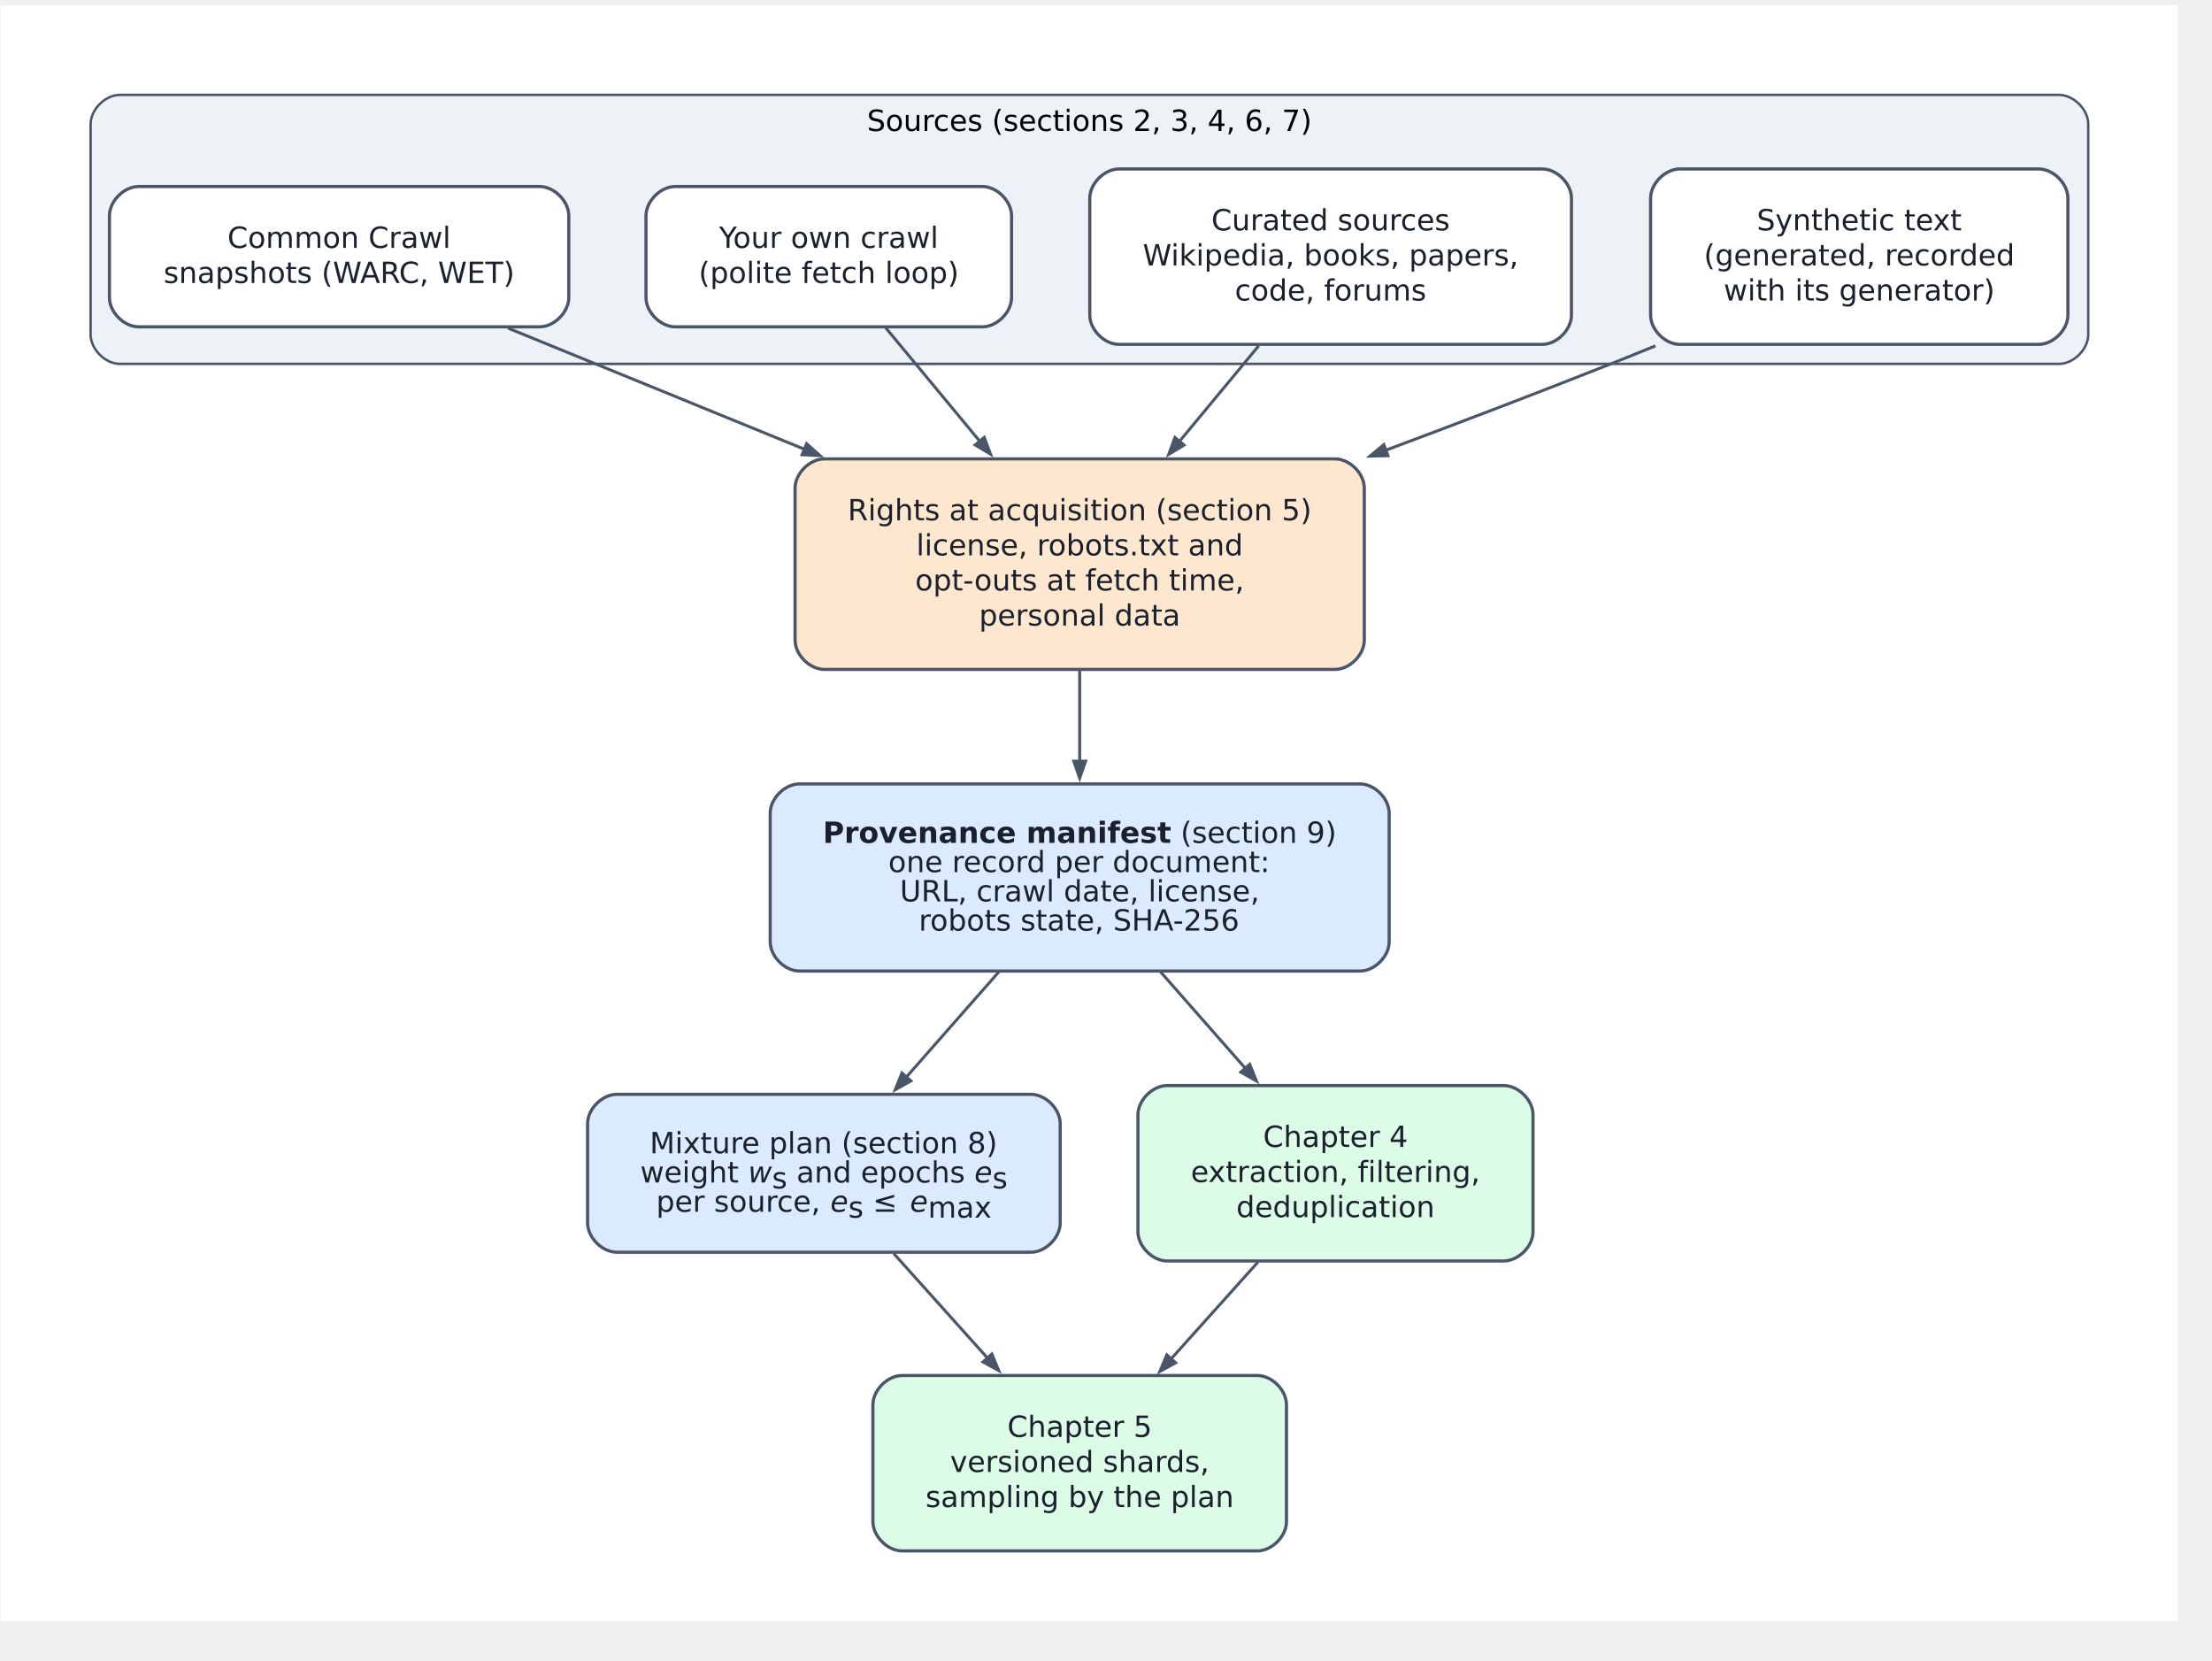
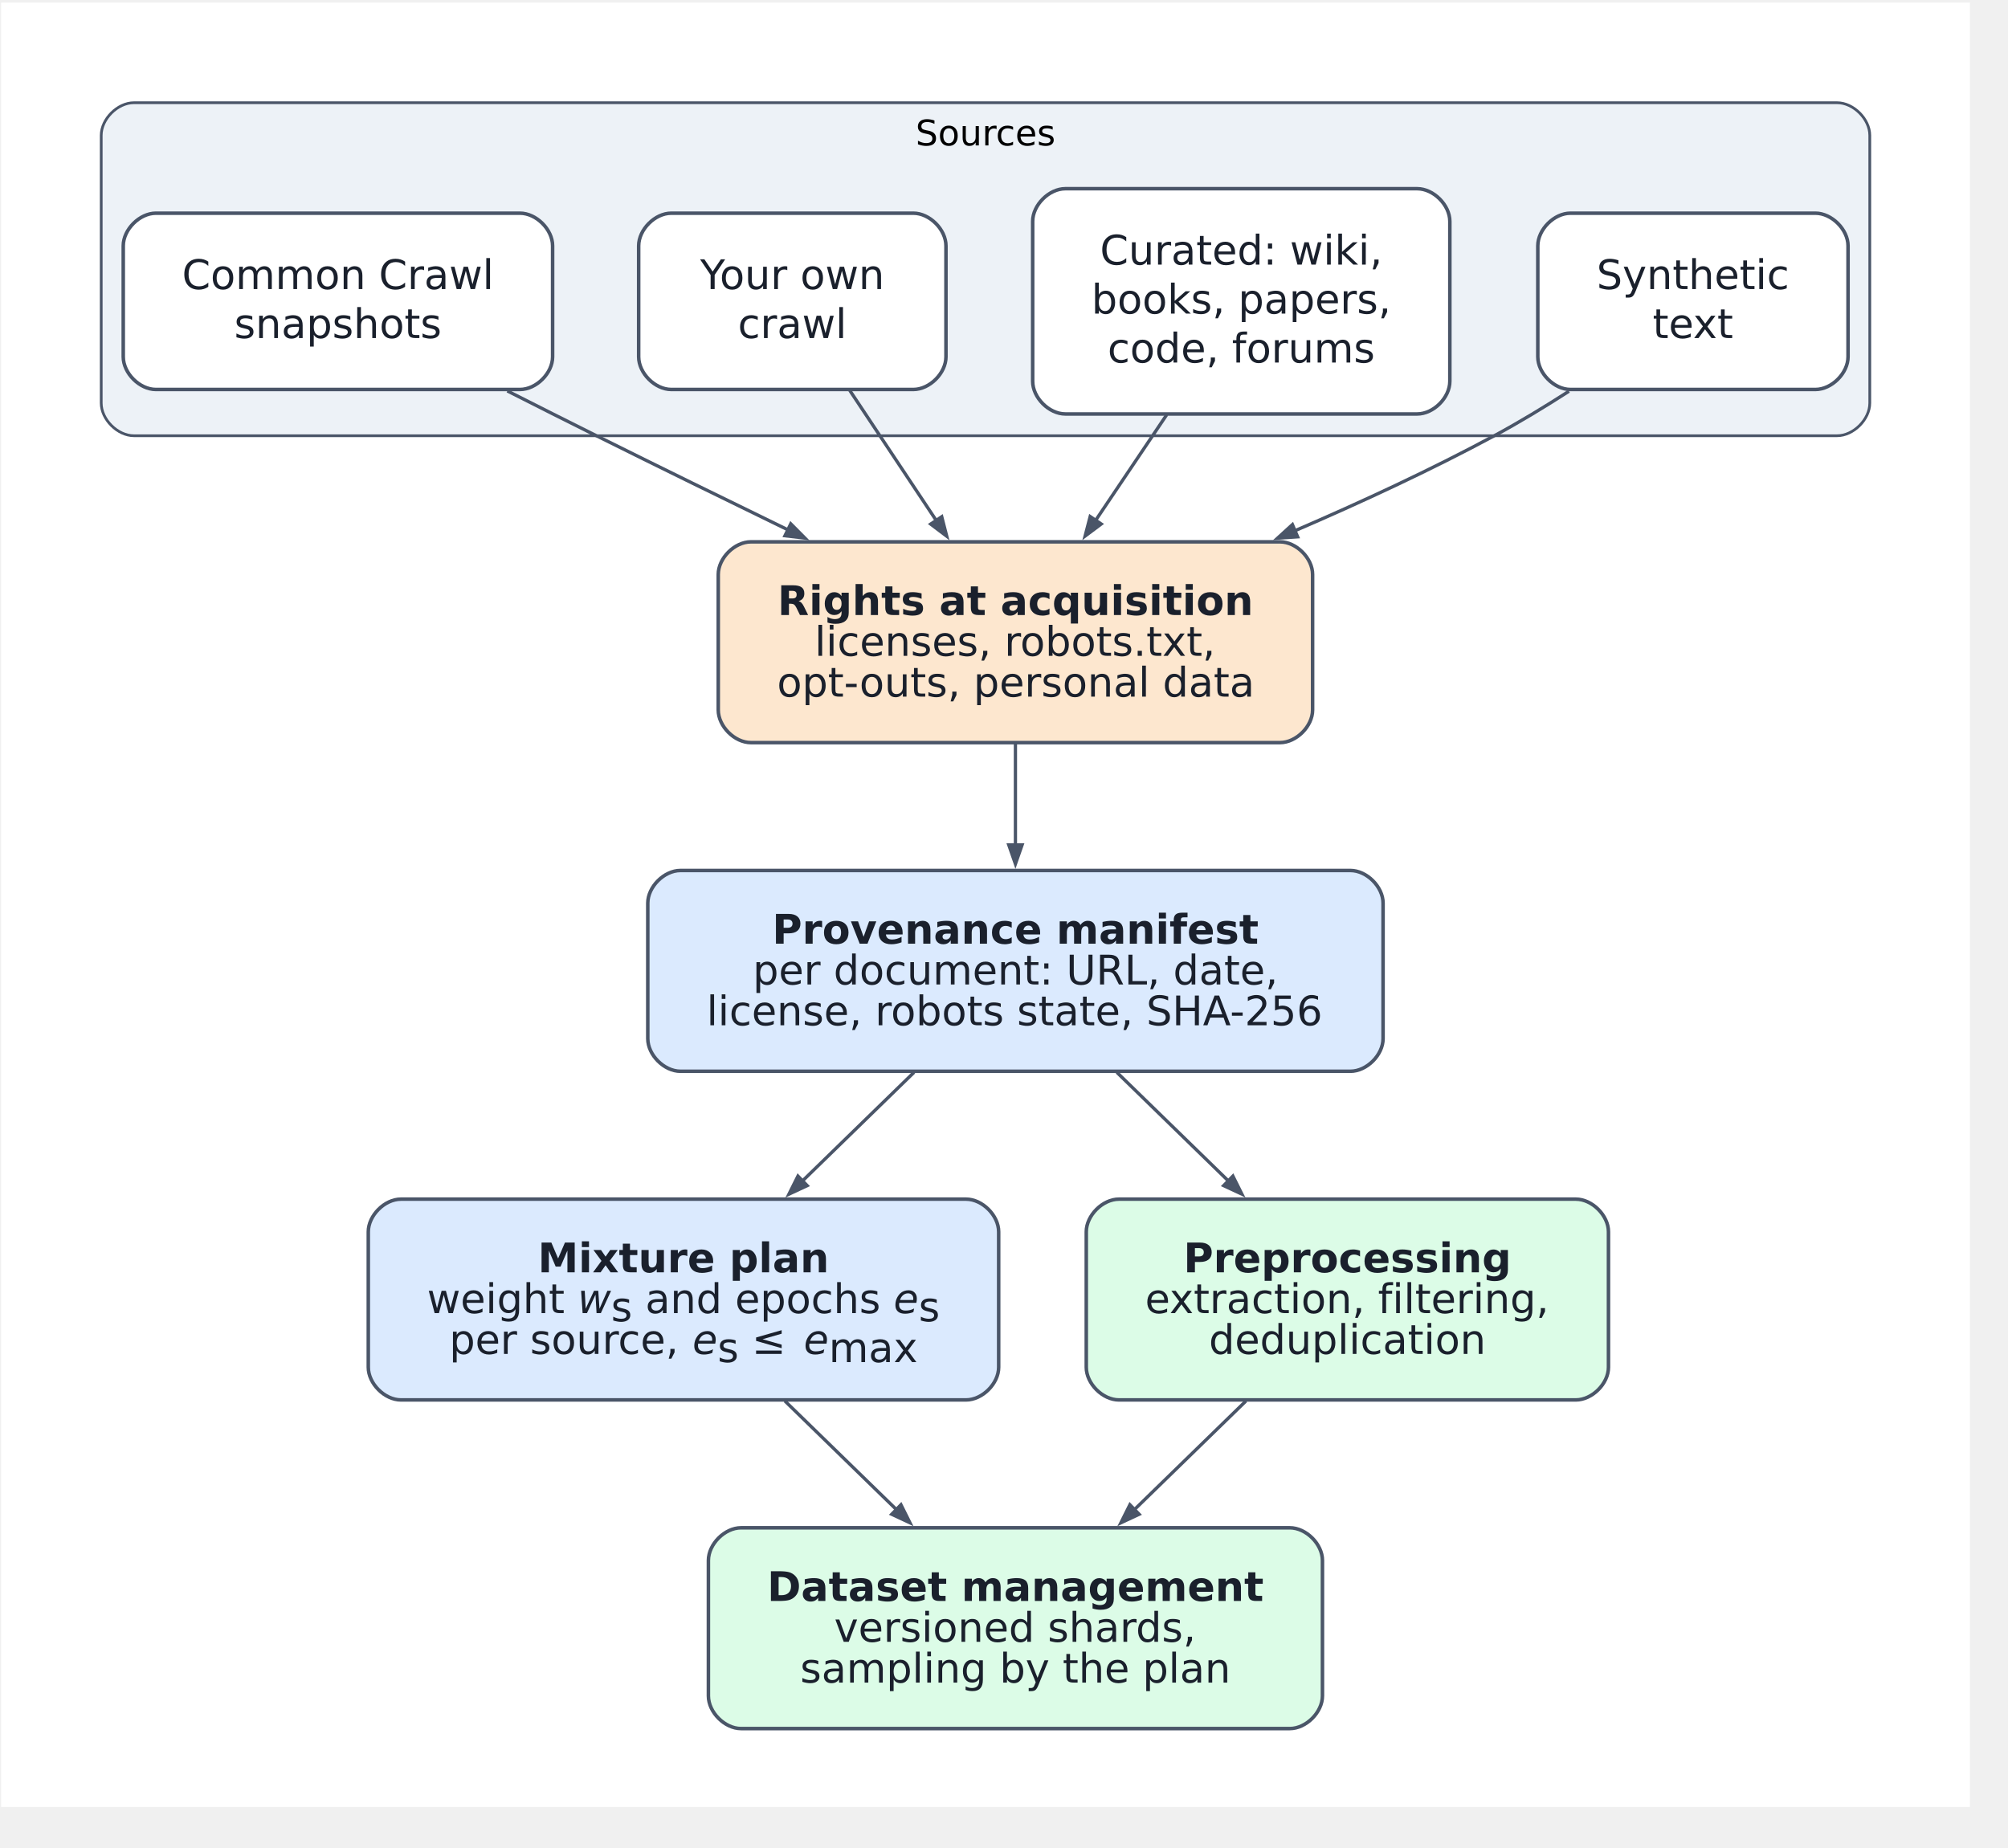
- <svg xmlns="http://www.w3.org/2000/svg" width="922" height="692" viewBox="14.00 14.00 908.00 678.00">
+ <svg xmlns="http://www.w3.org/2000/svg" width="752" height="692" viewBox="14.00 14.00 738.00 678.00">
  <g id="graph0" class="graph" transform="scale(1 1) rotate(0) translate(43.2 648.8)">
-     <polygon fill="#ffffff" stroke="none" points="-28.8,28.8 -28.8,-634.4 864.8,-634.4 864.8,28.8 -28.8,28.8" />
+     <polygon fill="#ffffff" stroke="none" points="-28.8,28.8 -28.8,-634.4 694.8,-634.4 694.8,28.8 -28.8,28.8" />
    <g id="clust1" class="cluster">
-       <path fill="#edf2f7" stroke="#4a5568" d="M20,-487.2C20,-487.2 816,-487.2 816,-487.2 822,-487.2 828,-493.2 828,-499.2 828,-499.2 828,-585.6 828,-585.6 828,-591.6 822,-597.6 816,-597.6 816,-597.6 20,-597.6 20,-597.6 14,-597.6 8,-591.6 8,-585.6 8,-585.6 8,-499.2 8,-499.2 8,-493.2 14,-487.2 20,-487.2" />
-       <text xml:space="preserve" text-anchor="middle" x="418" y="-582.8" font-family="DejaVu Sans" font-size="12.00">Sources (sections 2, 3, 4, 6, 7)</text>
+       <path fill="#edf2f7" stroke="#4a5568" d="M20,-475.2C20,-475.2 646,-475.2 646,-475.2 652,-475.2 658,-481.2 658,-487.2 658,-487.2 658,-585.6 658,-585.6 658,-591.6 652,-597.6 646,-597.6 646,-597.6 20,-597.6 20,-597.6 14,-597.6 8,-591.6 8,-585.6 8,-585.6 8,-487.2 8,-487.2 8,-481.2 14,-475.2 20,-475.2" />
+       <text xml:space="preserve" text-anchor="middle" x="333" y="-581.9" font-family="DejaVu Sans" font-size="13.00">Sources</text>
    </g>
    <g id="node1" class="node">
-       <path fill="#ffffff" stroke="#4a5568" stroke-width="1.3" d="M192.28,-560C192.28,-560 27.72,-560 27.72,-560 21.72,-560 15.72,-554 15.72,-548 15.72,-548 15.72,-514.4 15.72,-514.4 15.72,-508.4 21.72,-502.4 27.72,-502.4 27.72,-502.4 192.28,-502.4 192.28,-502.4 198.28,-502.4 204.28,-508.4 204.28,-514.4 204.28,-514.4 204.28,-548 204.28,-548 204.28,-554 198.28,-560 192.28,-560" />
-       <text xml:space="preserve" text-anchor="middle" x="110" y="-534.8" font-family="DejaVu Sans" font-size="12.00" fill="#1a202c">Common Crawl</text>
-       <text xml:space="preserve" text-anchor="middle" x="110" y="-520.4" font-family="DejaVu Sans" font-size="12.00" fill="#1a202c">snapshots (WARC, WET)</text>
+       <path fill="#ffffff" stroke="#4a5568" stroke-width="1.3" d="M161.9,-557C161.9,-557 28.1,-557 28.1,-557 22.1,-557 16.1,-551 16.1,-545 16.1,-545 16.1,-504.2 16.1,-504.2 16.1,-498.2 22.1,-492.2 28.1,-492.2 28.1,-492.2 161.9,-492.2 161.9,-492.2 167.9,-492.2 173.9,-498.2 173.9,-504.2 173.9,-504.2 173.9,-545 173.9,-545 173.9,-551 167.9,-557 161.9,-557" />
+       <text xml:space="preserve" text-anchor="middle" x="95" y="-529.1" font-family="DejaVu Sans" font-size="15.00" fill="#1a202c">Common Crawl</text>
+       <text xml:space="preserve" text-anchor="middle" x="95" y="-511.1" font-family="DejaVu Sans" font-size="15.00" fill="#1a202c">snapshots</text>
    </g>
    <g id="node5" class="node">
-       <path fill="#fde7cf" stroke="#4a5568" stroke-width="1.3" d="M518.83,-448.2C518.83,-448.2 309.17,-448.2 309.17,-448.2 303.17,-448.2 297.17,-442.2 297.17,-436.2 297.17,-436.2 297.17,-373.8 297.17,-373.8 297.17,-367.8 303.17,-361.8 309.17,-361.8 309.17,-361.8 518.83,-361.8 518.83,-361.8 524.83,-361.8 530.83,-367.8 530.83,-373.8 530.83,-373.8 530.83,-436.2 530.83,-436.2 530.83,-442.2 524.83,-448.2 518.83,-448.2" />
-       <text xml:space="preserve" text-anchor="middle" x="414" y="-423" font-family="DejaVu Sans" font-size="12.00" fill="#1a202c">Rights at acquisition (section 5)</text>
-       <text xml:space="preserve" text-anchor="middle" x="414" y="-408.6" font-family="DejaVu Sans" font-size="12.00" fill="#1a202c">license, robots.txt and</text>
-       <text xml:space="preserve" text-anchor="middle" x="414" y="-394.2" font-family="DejaVu Sans" font-size="12.00" fill="#1a202c">opt-outs at fetch time,</text>
-       <text xml:space="preserve" text-anchor="middle" x="414" y="-379.8" font-family="DejaVu Sans" font-size="12.00" fill="#1a202c">personal data</text>
+       <path fill="#fde7cf" stroke="#4a5568" stroke-width="1.3" d="M441.22,-436.2C441.22,-436.2 246.78,-436.2 246.78,-436.2 240.78,-436.2 234.78,-430.2 234.78,-424.2 234.78,-424.2 234.78,-374.4 234.78,-374.4 234.78,-368.4 240.78,-362.4 246.78,-362.4 246.78,-362.4 441.22,-362.4 441.22,-362.4 447.22,-362.4 453.22,-368.4 453.22,-374.4 453.22,-374.4 453.22,-424.2 453.22,-424.2 453.22,-430.2 447.22,-436.2 441.22,-436.2" />
+       <text xml:space="preserve" text-anchor="start" x="256.56" y="-409.3" font-family="DejaVu Sans" font-weight="bold" font-size="15.00" fill="#1a202c">Rights at acquisition</text>
+       <text xml:space="preserve" text-anchor="start" x="270.19" y="-394.3" font-family="DejaVu Sans" font-size="15.00" fill="#1a202c">licenses, robots.txt,</text>
+       <text xml:space="preserve" text-anchor="start" x="256.38" y="-379.3" font-family="DejaVu Sans" font-size="15.00" fill="#1a202c">opt-outs, personal data</text>
    </g>
    <g id="edge1" class="edge">
-       <path fill="none" stroke="#4a5568" stroke-width="1.2" d="M179.36,-501.86C215.34,-487.16 260.2,-468.84 301.02,-452.16" />
-       <polygon fill="#4a5568" stroke="#4a5568" stroke-width="1.2" points="301.89,-454.45 307.45,-449.53 300.04,-449.91 301.89,-454.45" />
+       <path fill="none" stroke="#4a5568" stroke-width="1.2" d="M157.26,-491.67C168.16,-486.14 179.4,-480.48 190,-475.2 212.84,-463.83 237.66,-451.67 260.58,-440.52" />
+       <polygon fill="#4a5568" stroke="#4a5568" stroke-width="1.2" points="261.42,-442.84 266.64,-437.58 259.28,-438.43 261.42,-442.84" />
    </g>
    <g id="node2" class="node">
-       <path fill="#ffffff" stroke="#4a5568" stroke-width="1.3" d="M374.03,-560C374.03,-560 247.97,-560 247.97,-560 241.97,-560 235.97,-554 235.97,-548 235.97,-548 235.97,-514.4 235.97,-514.4 235.97,-508.4 241.97,-502.4 247.97,-502.4 247.97,-502.4 374.03,-502.4 374.03,-502.4 380.03,-502.4 386.03,-508.4 386.03,-514.4 386.03,-514.4 386.03,-548 386.03,-548 386.03,-554 380.03,-560 374.03,-560" />
-       <text xml:space="preserve" text-anchor="middle" x="311" y="-534.8" font-family="DejaVu Sans" font-size="12.00" fill="#1a202c">Your own crawl</text>
-       <text xml:space="preserve" text-anchor="middle" x="311" y="-520.4" font-family="DejaVu Sans" font-size="12.00" fill="#1a202c">(polite fetch loop)</text>
+       <path fill="#ffffff" stroke="#4a5568" stroke-width="1.3" d="M306.47,-557C306.47,-557 217.53,-557 217.53,-557 211.53,-557 205.53,-551 205.53,-545 205.53,-545 205.53,-504.2 205.53,-504.2 205.53,-498.2 211.53,-492.2 217.53,-492.2 217.53,-492.2 306.47,-492.2 306.47,-492.2 312.47,-492.2 318.47,-498.2 318.47,-504.2 318.47,-504.2 318.47,-545 318.47,-545 318.47,-551 312.47,-557 306.47,-557" />
+       <text xml:space="preserve" text-anchor="middle" x="262" y="-529.1" font-family="DejaVu Sans" font-size="15.00" fill="#1a202c">Your own</text>
+       <text xml:space="preserve" text-anchor="middle" x="262" y="-511.1" font-family="DejaVu Sans" font-size="15.00" fill="#1a202c">crawl</text>
    </g>
    <g id="edge2" class="edge">
-       <path fill="none" stroke="#4a5568" stroke-width="1.2" d="M334.37,-502.02C345.8,-488.24 359.89,-471.25 373.02,-455.41" />
-       <polygon fill="#4a5568" stroke="#4a5568" stroke-width="1.2" points="374.84,-457.05 377.43,-450.1 371.07,-453.93 374.84,-457.05" />
+       <path fill="none" stroke="#4a5568" stroke-width="1.2" d="M283.12,-491.85C292.83,-477.24 304.5,-459.69 315.02,-443.87" />
+       <polygon fill="#4a5568" stroke="#4a5568" stroke-width="1.2" points="316.92,-445.44 318.76,-438.26 312.84,-442.73 316.92,-445.44" />
    </g>
    <g id="node3" class="node">
-       <path fill="#ffffff" stroke="#4a5568" stroke-width="1.3" d="M603.86,-567.2C603.86,-567.2 430.14,-567.2 430.14,-567.2 424.14,-567.2 418.14,-561.2 418.14,-555.2 418.14,-555.2 418.14,-507.2 418.14,-507.2 418.14,-501.2 424.14,-495.2 430.14,-495.2 430.14,-495.2 603.86,-495.2 603.86,-495.2 609.86,-495.2 615.86,-501.2 615.86,-507.2 615.86,-507.2 615.86,-555.2 615.86,-555.2 615.86,-561.2 609.86,-567.2 603.86,-567.2" />
-       <text xml:space="preserve" text-anchor="middle" x="517" y="-542" font-family="DejaVu Sans" font-size="12.00" fill="#1a202c">Curated sources</text>
-       <text xml:space="preserve" text-anchor="middle" x="517" y="-527.6" font-family="DejaVu Sans" font-size="12.00" fill="#1a202c">Wikipedia, books, papers,</text>
-       <text xml:space="preserve" text-anchor="middle" x="517" y="-513.2" font-family="DejaVu Sans" font-size="12.00" fill="#1a202c">code, forums</text>
+       <path fill="#ffffff" stroke="#4a5568" stroke-width="1.3" d="M491.66,-566C491.66,-566 362.34,-566 362.34,-566 356.34,-566 350.34,-560 350.34,-554 350.34,-554 350.34,-495.2 350.34,-495.2 350.34,-489.2 356.34,-483.2 362.34,-483.2 362.34,-483.2 491.66,-483.2 491.66,-483.2 497.66,-483.2 503.66,-489.2 503.66,-495.2 503.66,-495.2 503.66,-554 503.66,-554 503.66,-560 497.66,-566 491.66,-566" />
+       <text xml:space="preserve" text-anchor="middle" x="427" y="-538.1" font-family="DejaVu Sans" font-size="15.00" fill="#1a202c">Curated: wiki,</text>
+       <text xml:space="preserve" text-anchor="middle" x="427" y="-520.1" font-family="DejaVu Sans" font-size="15.00" fill="#1a202c">books, papers,</text>
+       <text xml:space="preserve" text-anchor="middle" x="427" y="-502.1" font-family="DejaVu Sans" font-size="15.00" fill="#1a202c">code, forums</text>
    </g>
    <g id="edge3" class="edge">
-       <path fill="none" stroke="#4a5568" stroke-width="1.2" d="M487.48,-494.61C477.36,-482.4 465.84,-468.51 454.97,-455.41" />
-       <polygon fill="#4a5568" stroke="#4a5568" stroke-width="1.2" points="456.87,-453.86 450.52,-450.04 453.1,-456.99 456.87,-453.86" />
+       <path fill="none" stroke="#4a5568" stroke-width="1.2" d="M399.59,-482.89C391.22,-470.45 381.99,-456.73 373.49,-444.11" />
+       <polygon fill="#4a5568" stroke="#4a5568" stroke-width="1.2" points="375.54,-442.76 369.6,-438.32 371.47,-445.5 375.54,-442.76" />
    </g>
    <g id="node4" class="node">
-       <path fill="#ffffff" stroke="#4a5568" stroke-width="1.3" d="M807.65,-567.2C807.65,-567.2 660.35,-567.2 660.35,-567.2 654.35,-567.2 648.35,-561.2 648.35,-555.2 648.35,-555.2 648.35,-507.2 648.35,-507.2 648.35,-501.2 654.35,-495.2 660.35,-495.2 660.35,-495.2 807.65,-495.2 807.65,-495.2 813.65,-495.2 819.65,-501.2 819.65,-507.2 819.65,-507.2 819.65,-555.2 819.65,-555.2 819.65,-561.2 813.65,-567.2 807.65,-567.2" />
-       <text xml:space="preserve" text-anchor="middle" x="734" y="-542" font-family="DejaVu Sans" font-size="12.00" fill="#1a202c">Synthetic text</text>
-       <text xml:space="preserve" text-anchor="middle" x="734" y="-527.6" font-family="DejaVu Sans" font-size="12.00" fill="#1a202c">(generated, recorded</text>
-       <text xml:space="preserve" text-anchor="middle" x="734" y="-513.2" font-family="DejaVu Sans" font-size="12.00" fill="#1a202c">with its generator)</text>
+       <path fill="#ffffff" stroke="#4a5568" stroke-width="1.3" d="M638.01,-557C638.01,-557 547.99,-557 547.99,-557 541.99,-557 535.99,-551 535.99,-545 535.99,-545 535.99,-504.2 535.99,-504.2 535.99,-498.2 541.99,-492.2 547.99,-492.2 547.99,-492.2 638.01,-492.2 638.01,-492.2 644.01,-492.2 650.01,-498.2 650.01,-504.2 650.01,-504.2 650.01,-545 650.01,-545 650.01,-551 644.01,-557 638.01,-557" />
+       <text xml:space="preserve" text-anchor="middle" x="593" y="-529.1" font-family="DejaVu Sans" font-size="15.00" fill="#1a202c">Synthetic</text>
+       <text xml:space="preserve" text-anchor="middle" x="593" y="-511.1" font-family="DejaVu Sans" font-size="15.00" fill="#1a202c">text</text>
    </g>
    <g id="edge4" class="edge">
-       <path fill="none" stroke="#4a5568" stroke-width="1.2" d="M650.34,-494.6C644.15,-492.06 637.98,-489.57 632,-487.2 602.19,-475.37 569.9,-463.07 539.54,-451.72" />
-       <polygon fill="#4a5568" stroke="#4a5568" stroke-width="1.2" points="540.56,-449.49 533.15,-449.34 538.85,-454.08 540.56,-449.49" />
+       <path fill="none" stroke="#4a5568" stroke-width="1.2" d="M547.45,-491.56C538.52,-485.81 529.1,-480.1 520,-475.2 496.78,-462.7 471.04,-450.75 446.56,-440.21" />
+       <polygon fill="#4a5568" stroke="#4a5568" stroke-width="1.2" points="447.73,-438.04 440.33,-437.55 445.81,-442.55 447.73,-438.04" />
    </g>
    <g id="node6" class="node">
-       <path fill="#dbeafe" stroke="#4a5568" stroke-width="1.3" d="M529.04,-314.8C529.04,-314.8 298.96,-314.8 298.96,-314.8 292.96,-314.8 286.96,-308.8 286.96,-302.8 286.96,-302.8 286.96,-250 286.96,-250 286.96,-244 292.96,-238 298.96,-238 298.96,-238 529.04,-238 529.04,-238 535.04,-238 541.04,-244 541.04,-250 541.04,-250 541.04,-302.8 541.04,-302.8 541.04,-308.8 535.04,-314.8 529.04,-314.8" />
-       <text xml:space="preserve" text-anchor="start" x="308.56" y="-290.6" font-family="DejaVu Sans" font-weight="bold" font-size="12.00" fill="#1a202c">Provenance manifest</text>
-       <text xml:space="preserve" text-anchor="start" x="451.59" y="-290.6" font-family="DejaVu Sans" font-size="12.00" fill="#1a202c"> (section 9)</text>
-       <text xml:space="preserve" text-anchor="start" x="335.45" y="-278.6" font-family="DejaVu Sans" font-size="12.00" fill="#1a202c">one record per document:</text>
-       <text xml:space="preserve" text-anchor="start" x="340.16" y="-266.6" font-family="DejaVu Sans" font-size="12.00" fill="#1a202c">URL, crawl date, license,</text>
-       <text xml:space="preserve" text-anchor="start" x="347.94" y="-254.6" font-family="DejaVu Sans" font-size="12.00" fill="#1a202c">robots state, SHA-256</text>
+       <path fill="#dbeafe" stroke="#4a5568" stroke-width="1.3" d="M467.12,-315.4C467.12,-315.4 220.88,-315.4 220.88,-315.4 214.88,-315.4 208.88,-309.4 208.88,-303.4 208.88,-303.4 208.88,-253.6 208.88,-253.6 208.88,-247.6 214.88,-241.6 220.88,-241.6 220.88,-241.6 467.12,-241.6 467.12,-241.6 473.12,-241.6 479.12,-247.6 479.12,-253.6 479.12,-253.6 479.12,-303.4 479.12,-303.4 479.12,-309.4 473.12,-315.4 467.12,-315.4" />
+       <text xml:space="preserve" text-anchor="start" x="254.61" y="-288.5" font-family="DejaVu Sans" font-weight="bold" font-size="15.00" fill="#1a202c">Provenance manifest</text>
+       <text xml:space="preserve" text-anchor="start" x="247.46" y="-273.5" font-family="DejaVu Sans" font-size="15.00" fill="#1a202c">per document: URL, date,</text>
+       <text xml:space="preserve" text-anchor="start" x="230.48" y="-258.5" font-family="DejaVu Sans" font-size="15.00" fill="#1a202c">license, robots state, SHA-256</text>
    </g>
    <g id="edge5" class="edge">
-       <path fill="none" stroke="#4a5568" stroke-width="1.2" d="M414,-361.49C414,-349.47 414,-336.32 414,-324.07" />
-       <polygon fill="#4a5568" stroke="#4a5568" stroke-width="1.2" points="416.45,-324.15 414,-317.15 411.55,-324.15 416.45,-324.15" />
+       <path fill="none" stroke="#4a5568" stroke-width="1.2" d="M344,-362.01C344,-350.26 344,-337.08 344,-324.76" />
+       <polygon fill="#4a5568" stroke="#4a5568" stroke-width="1.2" points="346.45,-324.79 344,-317.79 341.55,-324.79 346.45,-324.79" />
    </g>
    <g id="node7" class="node">
-       <path fill="#dbeafe" stroke="#4a5568" stroke-width="1.3" d="M394,-187.4C394,-187.4 224,-187.4 224,-187.4 218,-187.4 212,-181.4 212,-175.4 212,-175.4 212,-134.6 212,-134.6 212,-128.6 218,-122.6 224,-122.6 224,-122.6 394,-122.6 394,-122.6 400,-122.6 406,-128.6 406,-134.6 406,-134.6 406,-175.4 406,-175.4 406,-181.4 400,-187.4 394,-187.4" />
-       <text xml:space="preserve" text-anchor="start" x="237.51" y="-163.2" font-family="DejaVu Sans" font-size="12.00" fill="#1a202c">Mixture plan (section 8)</text>
-       <text xml:space="preserve" text-anchor="start" x="233.6" y="-151.2" font-family="DejaVu Sans" font-size="12.00" fill="#1a202c">weight </text>
-       <text xml:space="preserve" text-anchor="start" x="277.88" y="-151.2" font-family="DejaVu Sans" font-style="italic" font-size="12.00" fill="#1a202c">w</text>
-       <text xml:space="preserve" text-anchor="start" x="287.69" y="-151.2" font-family="DejaVu Sans" baseline-shift="sub" font-size="12.00" fill="#1a202c">s</text>
-       <text xml:space="preserve" text-anchor="start" x="293.94" y="-151.2" font-family="DejaVu Sans" font-size="12.00" fill="#1a202c"> and epochs </text>
-       <text xml:space="preserve" text-anchor="start" x="370.76" y="-151.2" font-family="DejaVu Sans" font-style="italic" font-size="12.00" fill="#1a202c">e</text>
-       <text xml:space="preserve" text-anchor="start" x="378.14" y="-151.2" font-family="DejaVu Sans" baseline-shift="sub" font-size="12.00" fill="#1a202c">s</text>
-       <text xml:space="preserve" text-anchor="start" x="240.14" y="-139.2" font-family="DejaVu Sans" font-size="12.00" fill="#1a202c">per source, </text>
-       <text xml:space="preserve" text-anchor="start" x="311.63" y="-139.2" font-family="DejaVu Sans" font-style="italic" font-size="12.00" fill="#1a202c">e</text>
-       <text xml:space="preserve" text-anchor="start" x="319.01" y="-139.2" font-family="DejaVu Sans" baseline-shift="sub" font-size="12.00" fill="#1a202c">s</text>
-       <text xml:space="preserve" text-anchor="start" x="325.26" y="-139.2" font-family="DejaVu Sans" font-size="12.00" fill="#1a202c"> ≤ </text>
-       <text xml:space="preserve" text-anchor="start" x="344.33" y="-139.2" font-family="DejaVu Sans" font-style="italic" font-size="12.00" fill="#1a202c">e</text>
-       <text xml:space="preserve" text-anchor="start" x="351.72" y="-139.2" font-family="DejaVu Sans" baseline-shift="sub" font-size="12.00" fill="#1a202c">max</text>
+       <path fill="#dbeafe" stroke="#4a5568" stroke-width="1.3" d="M325.84,-194.6C325.84,-194.6 118.16,-194.6 118.16,-194.6 112.16,-194.6 106.16,-188.6 106.16,-182.6 106.16,-182.6 106.16,-132.8 106.16,-132.8 106.16,-126.8 112.16,-120.8 118.16,-120.8 118.16,-120.8 325.84,-120.8 325.84,-120.8 331.84,-120.8 337.84,-126.8 337.84,-132.8 337.84,-132.8 337.84,-182.6 337.84,-182.6 337.84,-188.6 331.84,-194.6 325.84,-194.6" />
+       <text xml:space="preserve" text-anchor="start" x="168.47" y="-167.7" font-family="DejaVu Sans" font-weight="bold" font-size="15.00" fill="#1a202c">Mixture plan</text>
+       <text xml:space="preserve" text-anchor="start" x="127.76" y="-152.7" font-family="DejaVu Sans" font-size="15.00" fill="#1a202c">weight </text>
+       <text xml:space="preserve" text-anchor="start" x="183.1" y="-152.7" font-family="DejaVu Sans" font-style="italic" font-size="15.00" fill="#1a202c">w</text>
+       <text xml:space="preserve" text-anchor="start" x="195.37" y="-152.7" font-family="DejaVu Sans" baseline-shift="sub" font-size="15.00" fill="#1a202c">s</text>
+       <text xml:space="preserve" text-anchor="start" x="203.18" y="-152.7" font-family="DejaVu Sans" font-size="15.00" fill="#1a202c"> and epochs </text>
+       <text xml:space="preserve" text-anchor="start" x="299.2" y="-152.7" font-family="DejaVu Sans" font-style="italic" font-size="15.00" fill="#1a202c">e</text>
+       <text xml:space="preserve" text-anchor="start" x="308.43" y="-152.7" font-family="DejaVu Sans" baseline-shift="sub" font-size="15.00" fill="#1a202c">s</text>
+       <text xml:space="preserve" text-anchor="start" x="135.92" y="-137.7" font-family="DejaVu Sans" font-size="15.00" fill="#1a202c">per source, </text>
+       <text xml:space="preserve" text-anchor="start" x="225.28" y="-137.7" font-family="DejaVu Sans" font-style="italic" font-size="15.00" fill="#1a202c">e</text>
+       <text xml:space="preserve" text-anchor="start" x="234.51" y="-137.7" font-family="DejaVu Sans" baseline-shift="sub" font-size="15.00" fill="#1a202c">s</text>
+       <text xml:space="preserve" text-anchor="start" x="242.33" y="-137.7" font-family="DejaVu Sans" font-size="15.00" fill="#1a202c"> ≤ </text>
+       <text xml:space="preserve" text-anchor="start" x="266.17" y="-137.7" font-family="DejaVu Sans" font-style="italic" font-size="15.00" fill="#1a202c">e</text>
+       <text xml:space="preserve" text-anchor="start" x="275.4" y="-137.7" font-family="DejaVu Sans" baseline-shift="sub" font-size="15.00" fill="#1a202c">max</text>
    </g>
    <g id="edge8" class="edge">
-       <path fill="none" stroke="#4a5568" stroke-width="1.2" d="M380.78,-237.62C368.59,-223.76 354.78,-208.06 342.56,-194.16" />
-       <polygon fill="#4a5568" stroke="#4a5568" stroke-width="1.2" points="344.73,-192.92 338.27,-189.28 341.05,-196.16 344.73,-192.92" />
+       <path fill="none" stroke="#4a5568" stroke-width="1.2" d="M306.73,-241.21C293.73,-228.55 279.02,-214.22 265.55,-201.11" />
+       <polygon fill="#4a5568" stroke="#4a5568" stroke-width="1.2" points="267.48,-199.57 260.76,-196.44 264.07,-203.08 267.48,-199.57" />
    </g>
    <g id="node8" class="node">
-       <path fill="#dcfce7" stroke="#4a5568" stroke-width="1.3" d="M588.09,-191C588.09,-191 449.91,-191 449.91,-191 443.91,-191 437.91,-185 437.91,-179 437.91,-179 437.91,-131 437.91,-131 437.91,-125 443.91,-119 449.91,-119 449.91,-119 588.09,-119 588.09,-119 594.09,-119 600.09,-125 600.09,-131 600.09,-131 600.09,-179 600.09,-179 600.09,-185 594.09,-191 588.09,-191" />
-       <text xml:space="preserve" text-anchor="middle" x="519" y="-165.8" font-family="DejaVu Sans" font-size="12.00" fill="#1a202c">Chapter 4</text>
-       <text xml:space="preserve" text-anchor="middle" x="519" y="-151.4" font-family="DejaVu Sans" font-size="12.00" fill="#1a202c">extraction, filtering,</text>
-       <text xml:space="preserve" text-anchor="middle" x="519" y="-137" font-family="DejaVu Sans" font-size="12.00" fill="#1a202c">deduplication</text>
+       <path fill="#dcfce7" stroke="#4a5568" stroke-width="1.3" d="M549.96,-194.6C549.96,-194.6 382.04,-194.6 382.04,-194.6 376.04,-194.6 370.04,-188.6 370.04,-182.6 370.04,-182.6 370.04,-132.8 370.04,-132.8 370.04,-126.8 376.04,-120.8 382.04,-120.8 382.04,-120.8 549.96,-120.8 549.96,-120.8 555.96,-120.8 561.96,-126.8 561.96,-132.8 561.96,-132.8 561.96,-182.6 561.96,-182.6 561.96,-188.6 555.96,-194.6 549.96,-194.6" />
+       <text xml:space="preserve" text-anchor="start" x="405.76" y="-167.7" font-family="DejaVu Sans" font-weight="bold" font-size="15.00" fill="#1a202c">Preprocessing</text>
+       <text xml:space="preserve" text-anchor="start" x="391.64" y="-152.7" font-family="DejaVu Sans" font-size="15.00" fill="#1a202c">extraction, filtering,</text>
+       <text xml:space="preserve" text-anchor="start" x="415.1" y="-137.7" font-family="DejaVu Sans" font-size="15.00" fill="#1a202c">deduplication</text>
    </g>
    <g id="edge6" class="edge">
-       <path fill="none" stroke="#4a5568" stroke-width="1.2" d="M447.22,-237.62C458.27,-225.05 470.65,-210.98 481.97,-198.11" />
-       <polygon fill="#4a5568" stroke="#4a5568" stroke-width="1.2" points="483.8,-199.74 486.58,-192.86 480.12,-196.5 483.8,-199.74" />
+       <path fill="none" stroke="#4a5568" stroke-width="1.2" d="M381.27,-241.21C394.27,-228.55 408.98,-214.22 422.45,-201.11" />
+       <polygon fill="#4a5568" stroke="#4a5568" stroke-width="1.2" points="423.93,-203.08 427.24,-196.44 420.52,-199.57 423.93,-203.08" />
    </g>
    <g id="node9" class="node">
-       <path fill="#dcfce7" stroke="#4a5568" stroke-width="1.3" d="M486.88,-72C486.88,-72 341.12,-72 341.12,-72 335.12,-72 329.12,-66 329.12,-60 329.12,-60 329.12,-12 329.12,-12 329.12,-6 335.12,0 341.12,0 341.12,0 486.88,0 486.88,0 492.88,0 498.88,-6 498.88,-12 498.88,-12 498.88,-60 498.88,-60 498.88,-66 492.88,-72 486.88,-72" />
-       <text xml:space="preserve" text-anchor="middle" x="414" y="-46.8" font-family="DejaVu Sans" font-size="12.00" fill="#1a202c">Chapter 5</text>
-       <text xml:space="preserve" text-anchor="middle" x="414" y="-32.4" font-family="DejaVu Sans" font-size="12.00" fill="#1a202c">versioned shards,</text>
-       <text xml:space="preserve" text-anchor="middle" x="414" y="-18" font-family="DejaVu Sans" font-size="12.00" fill="#1a202c">sampling by the plan</text>
+       <path fill="#dcfce7" stroke="#4a5568" stroke-width="1.3" d="M444.84,-73.8C444.84,-73.8 243.16,-73.8 243.16,-73.8 237.16,-73.8 231.16,-67.8 231.16,-61.8 231.16,-61.8 231.16,-12 231.16,-12 231.16,-6 237.16,0 243.16,0 243.16,0 444.84,0 444.84,0 450.84,0 456.84,-6 456.84,-12 456.84,-12 456.84,-61.8 456.84,-61.8 456.84,-67.8 450.84,-73.8 444.84,-73.8" />
+       <text xml:space="preserve" text-anchor="start" x="252.76" y="-46.9" font-family="DejaVu Sans" font-weight="bold" font-size="15.00" fill="#1a202c">Dataset management</text>
+       <text xml:space="preserve" text-anchor="start" x="277.38" y="-31.9" font-family="DejaVu Sans" font-size="15.00" fill="#1a202c">versioned shards,</text>
+       <text xml:space="preserve" text-anchor="start" x="264.89" y="-16.9" font-family="DejaVu Sans" font-size="15.00" fill="#1a202c">sampling by the plan</text>
    </g>
    <g id="edge9" class="edge">
-       <path fill="none" stroke="#4a5568" stroke-width="1.2" d="M337.69,-122.03C349.59,-108.77 363.56,-93.2 376.27,-79.04" />
-       <polygon fill="#4a5568" stroke="#4a5568" stroke-width="1.2" points="377.95,-80.84 380.8,-73.99 374.3,-77.57 377.95,-80.84" />
+       <path fill="none" stroke="#4a5568" stroke-width="1.2" d="M259.27,-120.41C272.27,-107.75 286.98,-93.42 300.45,-80.31" />
+       <polygon fill="#4a5568" stroke="#4a5568" stroke-width="1.2" points="301.93,-82.28 305.24,-75.64 298.52,-78.77 301.93,-82.28" />
    </g>
    <g id="edge7" class="edge">
-       <path fill="none" stroke="#4a5568" stroke-width="1.2" d="M487.21,-118.58C475.9,-105.98 463.07,-91.68 451.34,-78.61" />
-       <polygon fill="#4a5568" stroke="#4a5568" stroke-width="1.2" points="453.39,-77.23 446.89,-73.65 449.75,-80.5 453.39,-77.23" />
+       <path fill="none" stroke="#4a5568" stroke-width="1.2" d="M428.73,-120.41C415.73,-107.75 401.02,-93.42 387.55,-80.31" />
+       <polygon fill="#4a5568" stroke="#4a5568" stroke-width="1.2" points="389.48,-78.77 382.76,-75.64 386.07,-82.28 389.48,-78.77" />
    </g>
  </g>
</svg>
